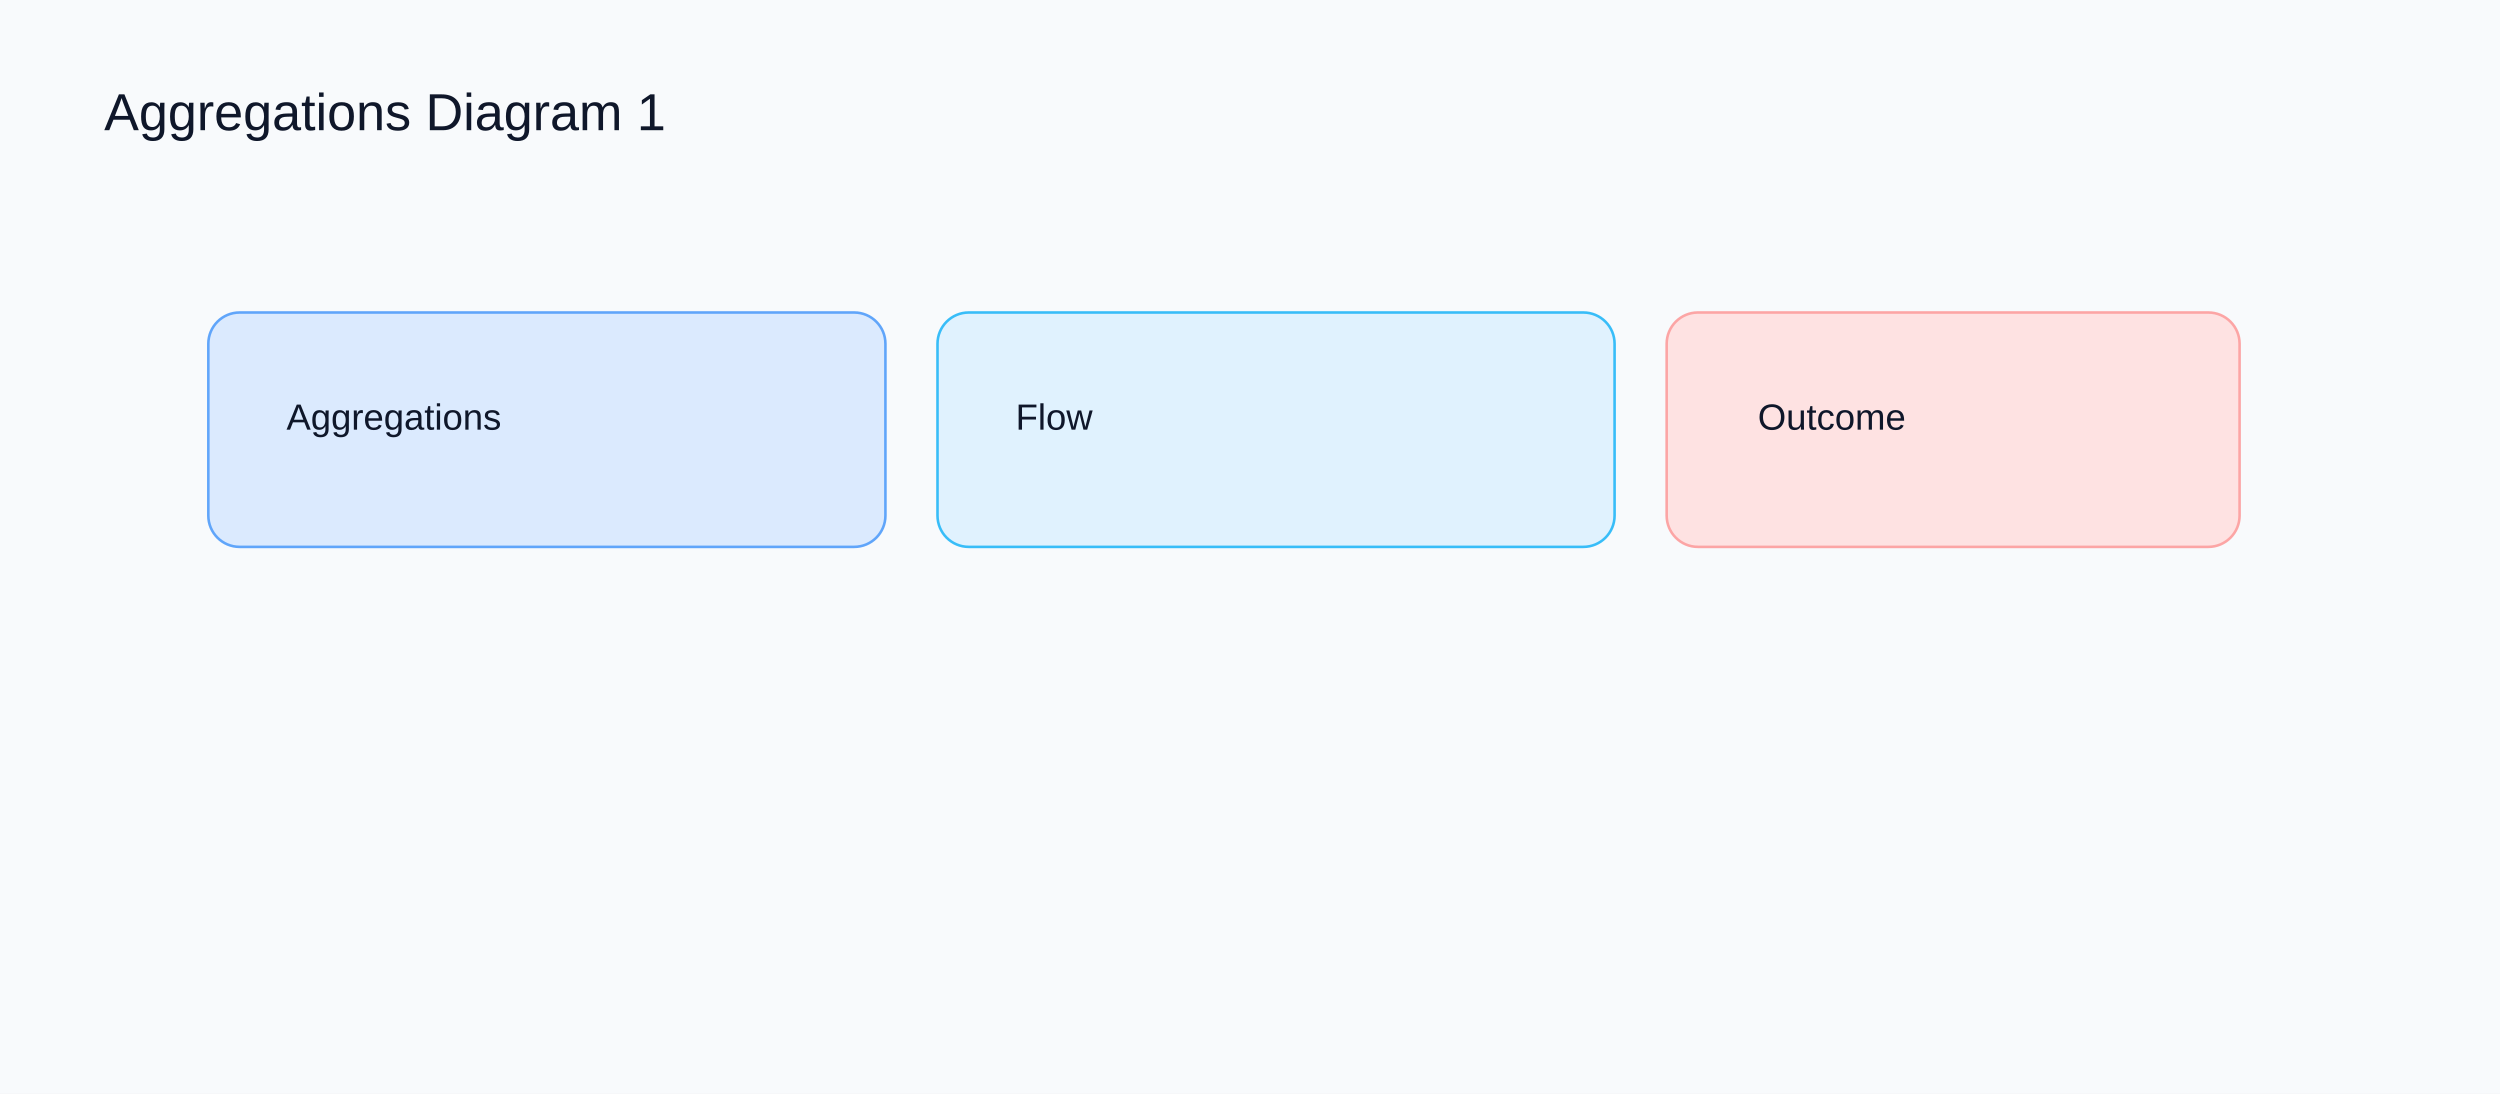
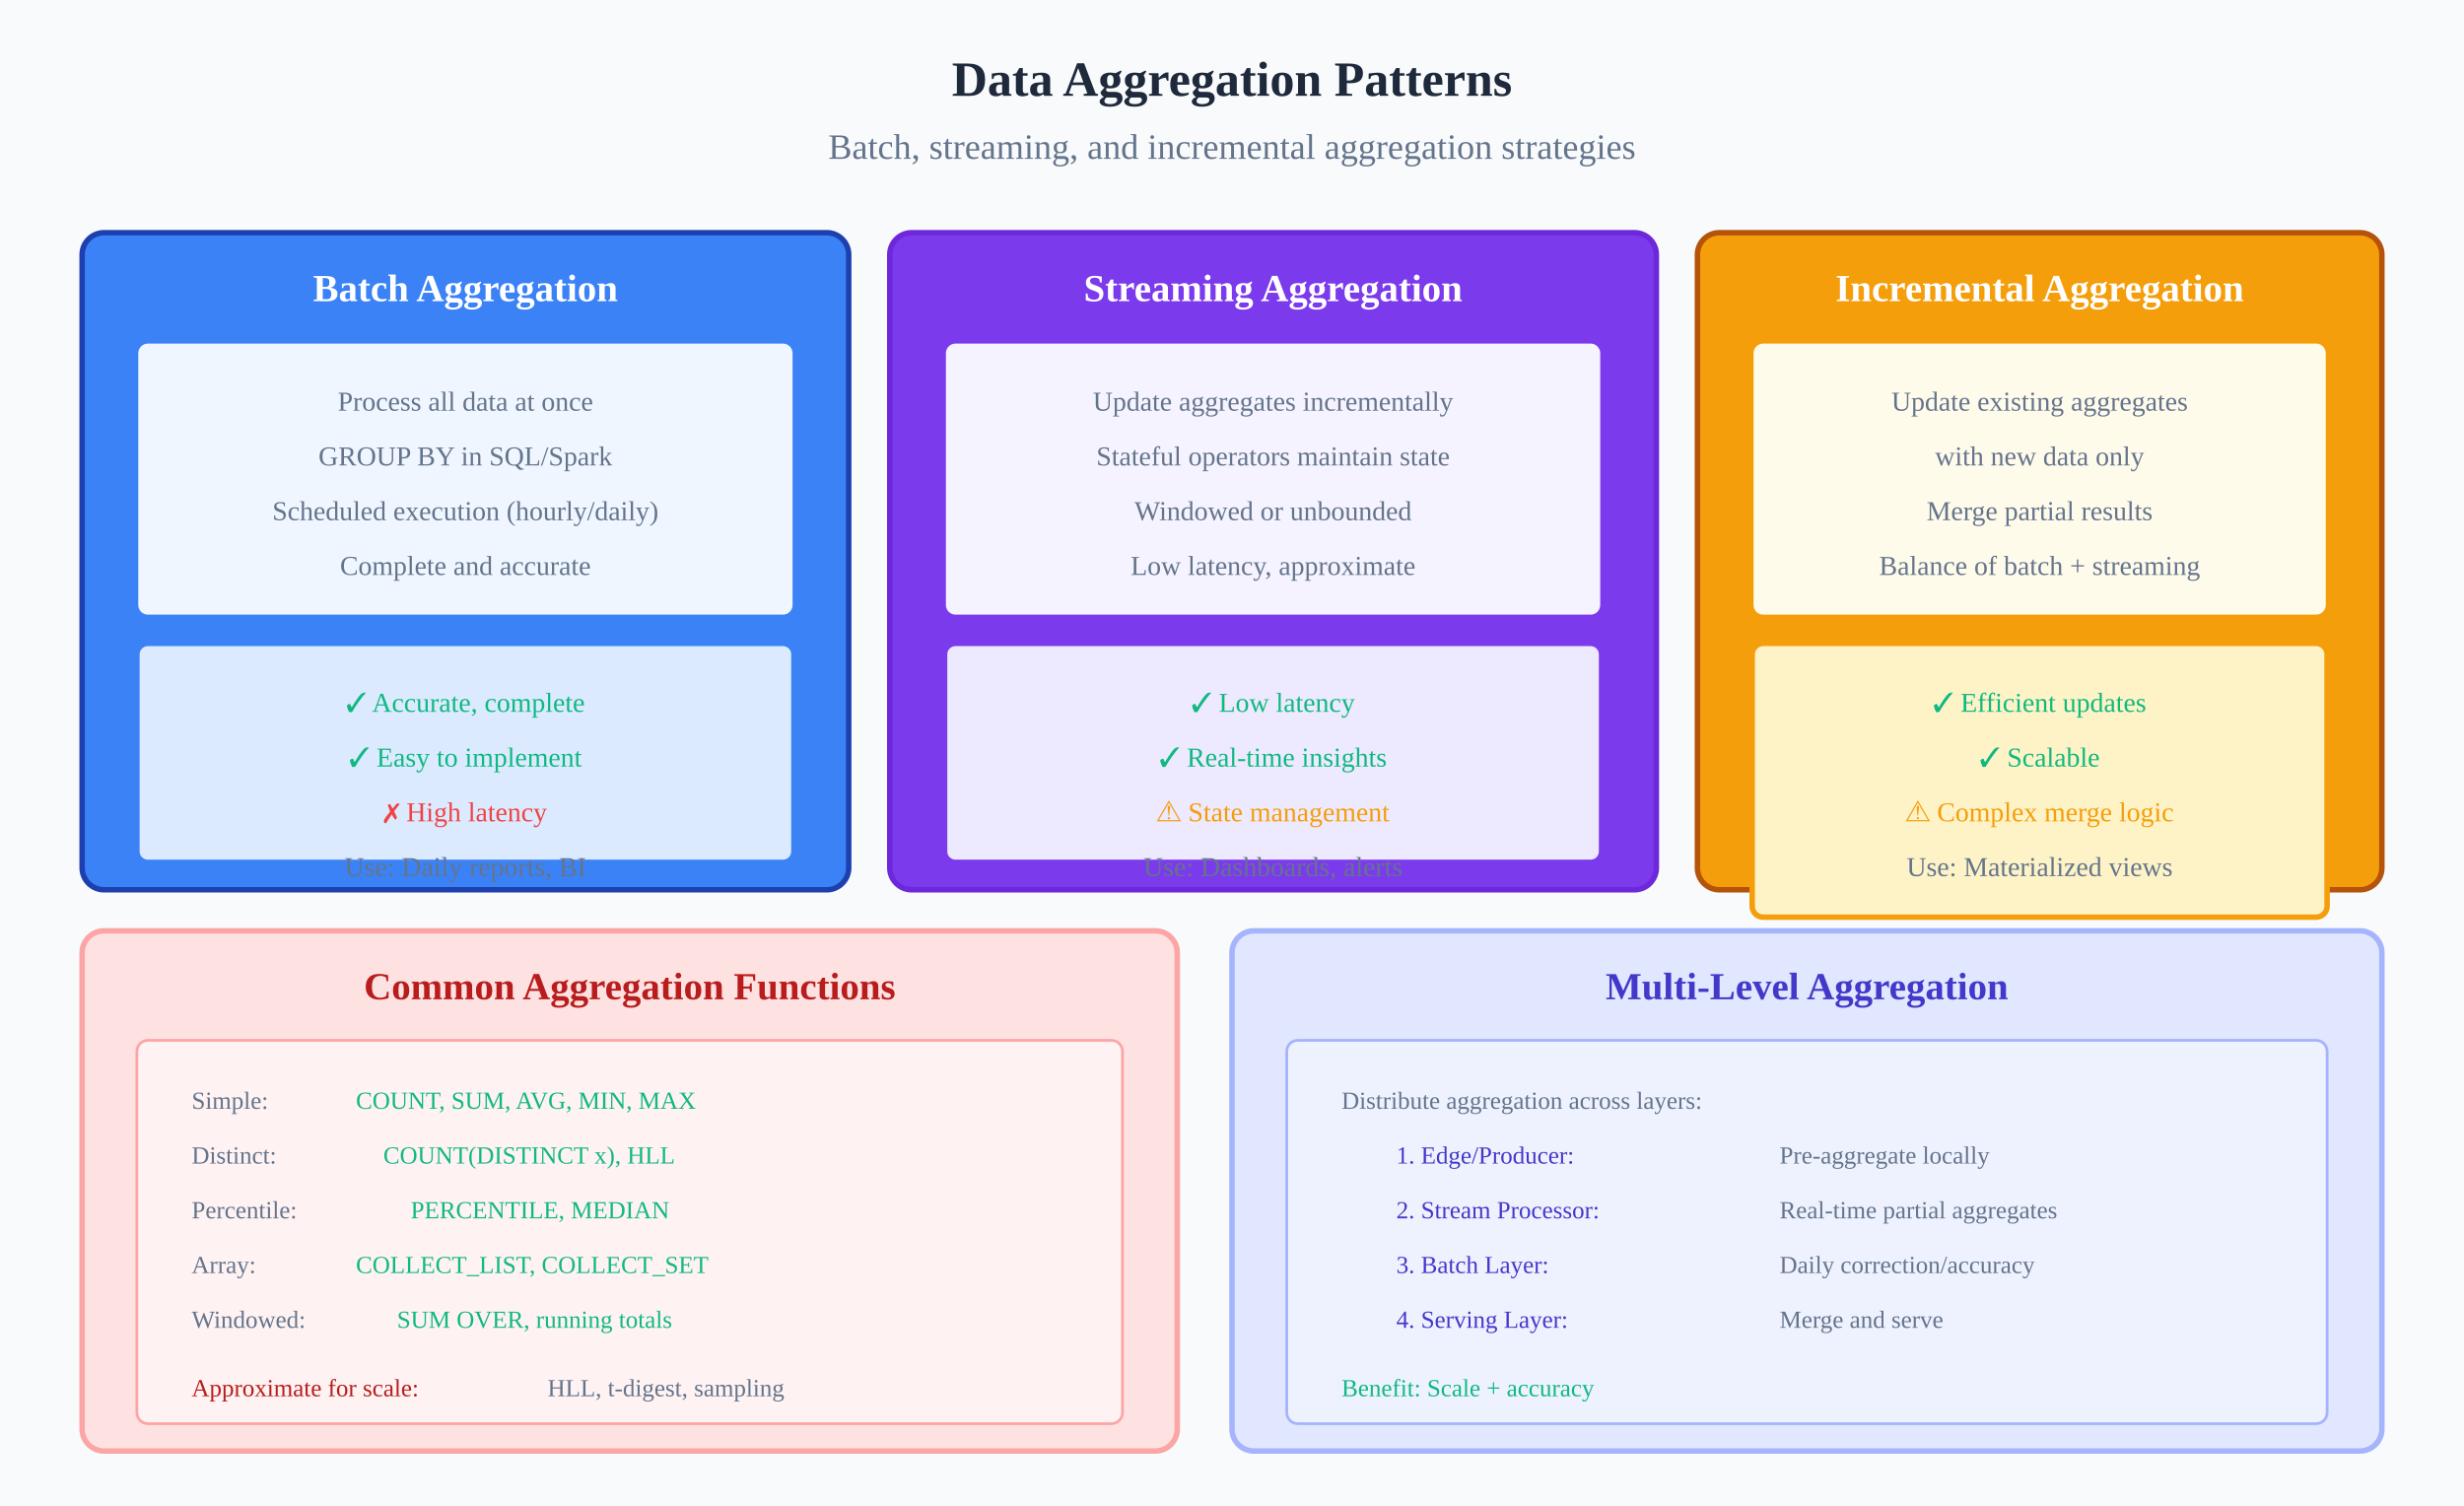
- <svg xmlns="http://www.w3.org/2000/svg" width="960" height="420" viewBox="0 0 960 420">
-   <rect width="960" height="420" fill="#f8fafc" />
-   <text x="40" y="50" font-family="Arial" font-size="20" fill="#0f172a">Aggregations Diagram 1</text>
-   <rect x="80" y="120" width="260" height="90" rx="12" fill="#dbeafe" stroke="#60a5fa" />
-   <text x="110" y="165" font-family="Arial" font-size="14" fill="#0f172a">Aggregations</text>
-   <rect x="360" y="120" width="260" height="90" rx="12" fill="#e0f2fe" stroke="#38bdf8" />
-   <text x="390" y="165" font-family="Arial" font-size="14" fill="#0f172a">Flow</text>
-   <rect x="640" y="120" width="220" height="90" rx="12" fill="#fee2e2" stroke="#fca5a5" />
-   <text x="675" y="165" font-family="Arial" font-size="14" fill="#0f172a">Outcome</text>
+ <svg xmlns="http://www.w3.org/2000/svg" viewBox="0 0 900 550" role="img" aria-labelledby="title desc">
+   <rect width="900" height="550" fill="#f8fafc" />
+   <text x="450" y="35" text-anchor="middle" font-size="18" font-weight="bold" fill="#1e293b">Data Aggregation Patterns</text>
+   <text x="450" y="58" text-anchor="middle" font-size="13" fill="#64748b">Batch, streaming, and incremental aggregation strategies</text>
+   <rect x="30" y="85" width="280" height="240" rx="8" fill="#3b82f6" stroke="#1e40af" stroke-width="2" />
+   <text x="170" y="110" text-anchor="middle" font-size="14" font-weight="bold" fill="white">Batch Aggregation</text>
+   <rect x="50" y="125" width="240" height="100" rx="4" fill="#eff6ff" stroke="#3b82f6" stroke-width="1" />
+   <text x="170" y="150" text-anchor="middle" font-size="10" fill="#64748b">Process all data at once</text>
+   <text x="170" y="170" text-anchor="middle" font-size="10" fill="#64748b">GROUP BY in SQL/Spark</text>
+   <text x="170" y="190" text-anchor="middle" font-size="10" fill="#64748b">Scheduled execution (hourly/daily)</text>
+   <text x="170" y="210" text-anchor="middle" font-size="10" fill="#64748b">Complete and accurate</text>
+   <rect x="50" y="235" width="240" height="80" rx="4" fill="#dbeafe" stroke="#3b82f6" stroke-width="2" />
+   <text x="170" y="260" text-anchor="middle" font-size="10" fill="#10b981">✓ Accurate, complete</text>
+   <text x="170" y="280" text-anchor="middle" font-size="10" fill="#10b981">✓ Easy to implement</text>
+   <text x="170" y="300" text-anchor="middle" font-size="10" fill="#ef4444">✗ High latency</text>
+   <text x="170" y="320" text-anchor="middle" font-size="10" fill="#64748b">Use: Daily reports, BI</text>
+   <rect x="325" y="85" width="280" height="240" rx="8" fill="#7c3aed" stroke="#6d28d9" stroke-width="2" />
+   <text x="465" y="110" text-anchor="middle" font-size="14" font-weight="bold" fill="white">Streaming Aggregation</text>
+   <rect x="345" y="125" width="240" height="100" rx="4" fill="#f5f3ff" stroke="#7c3aed" stroke-width="1" />
+   <text x="465" y="150" text-anchor="middle" font-size="10" fill="#64748b">Update aggregates incrementally</text>
+   <text x="465" y="170" text-anchor="middle" font-size="10" fill="#64748b">Stateful operators maintain state</text>
+   <text x="465" y="190" text-anchor="middle" font-size="10" fill="#64748b">Windowed or unbounded</text>
+   <text x="465" y="210" text-anchor="middle" font-size="10" fill="#64748b">Low latency, approximate</text>
+   <rect x="345" y="235" width="240" height="80" rx="4" fill="#ede9fe" stroke="#7c3aed" stroke-width="2" />
+   <text x="465" y="260" text-anchor="middle" font-size="10" fill="#10b981">✓ Low latency</text>
+   <text x="465" y="280" text-anchor="middle" font-size="10" fill="#10b981">✓ Real-time insights</text>
+   <text x="465" y="300" text-anchor="middle" font-size="10" fill="#f59e0b">⚠ State management</text>
+   <text x="465" y="320" text-anchor="middle" font-size="10" fill="#64748b">Use: Dashboards, alerts</text>
+   <rect x="620" y="85" width="250" height="240" rx="8" fill="#f59e0b" stroke="#b45309" stroke-width="2" />
+   <text x="745" y="110" text-anchor="middle" font-size="14" font-weight="bold" fill="white">Incremental Aggregation</text>
+   <rect x="640" y="125" width="210" height="100" rx="4" fill="#fffbeb" stroke="#f59e0b" stroke-width="1" />
+   <text x="745" y="150" text-anchor="middle" font-size="10" fill="#64748b">Update existing aggregates</text>
+   <text x="745" y="170" text-anchor="middle" font-size="10" fill="#64748b">with new data only</text>
+   <text x="745" y="190" text-anchor="middle" font-size="10" fill="#64748b">Merge partial results</text>
+   <text x="745" y="210" text-anchor="middle" font-size="10" fill="#64748b">Balance of batch + streaming</text>
+   <rect x="640" y="235" width="210" height="100" rx="4" fill="#fef3c7" stroke="#f59e0b" stroke-width="2" />
+   <text x="745" y="260" text-anchor="middle" font-size="10" fill="#10b981">✓ Efficient updates</text>
+   <text x="745" y="280" text-anchor="middle" font-size="10" fill="#10b981">✓ Scalable</text>
+   <text x="745" y="300" text-anchor="middle" font-size="10" fill="#f59e0b">⚠ Complex merge logic</text>
+   <text x="745" y="320" text-anchor="middle" font-size="10" fill="#64748b">Use: Materialized views</text>
+   <rect x="30" y="340" width="400" height="190" rx="8" fill="#fee2e2" stroke="#fca5a5" stroke-width="2" />
+   <text x="230" y="365" text-anchor="middle" font-size="14" font-weight="bold" fill="#b91c1c">Common Aggregation Functions</text>
+   <rect x="50" y="380" width="360" height="140" rx="4" fill="#fef2f2" stroke="#fca5a5" stroke-width="1" />
+   <text x="70" y="405" text-anchor="start" font-size="9" fill="#64748b">Simple:</text>
+   <text x="130" y="405" text-anchor="start" font-size="9" fill="#10b981">COUNT, SUM, AVG, MIN, MAX</text>
+   <text x="70" y="425" text-anchor="start" font-size="9" fill="#64748b">Distinct:</text>
+   <text x="140" y="425" text-anchor="start" font-size="9" fill="#10b981">COUNT(DISTINCT x), HLL</text>
+   <text x="70" y="445" text-anchor="start" font-size="9" fill="#64748b">Percentile:</text>
+   <text x="150" y="445" text-anchor="start" font-size="9" fill="#10b981">PERCENTILE, MEDIAN</text>
+   <text x="70" y="465" text-anchor="start" font-size="9" fill="#64748b">Array:</text>
+   <text x="130" y="465" text-anchor="start" font-size="9" fill="#10b981">COLLECT_LIST, COLLECT_SET</text>
+   <text x="70" y="485" text-anchor="start" font-size="9" fill="#64748b">Windowed:</text>
+   <text x="145" y="485" text-anchor="start" font-size="9" fill="#10b981">SUM OVER, running totals</text>
+   <text x="70" y="510" text-anchor="start" font-size="9" fill="#b91c1c">Approximate for scale:</text>
+   <text x="200" y="510" text-anchor="start" font-size="9" fill="#64748b">HLL, t-digest, sampling</text>
+   <rect x="450" y="340" width="420" height="190" rx="8" fill="#e0e7ff" stroke="#a5b4fc" stroke-width="2" />
+   <text x="660" y="365" text-anchor="middle" font-size="14" font-weight="bold" fill="#4338ca">Multi-Level Aggregation</text>
+   <rect x="470" y="380" width="380" height="140" rx="4" fill="#eef2ff" stroke="#a5b4fc" stroke-width="1" />
+   <text x="490" y="405" text-anchor="start" font-size="9" fill="#64748b">Distribute aggregation across layers:</text>
+   <text x="510" y="425" text-anchor="start" font-size="9" fill="#4338ca">1. Edge/Producer:</text>
+   <text x="650" y="425" text-anchor="start" font-size="9" fill="#64748b">Pre-aggregate locally</text>
+   <text x="510" y="445" text-anchor="start" font-size="9" fill="#4338ca">2. Stream Processor:</text>
+   <text x="650" y="445" text-anchor="start" font-size="9" fill="#64748b">Real-time partial aggregates</text>
+   <text x="510" y="465" text-anchor="start" font-size="9" fill="#4338ca">3. Batch Layer:</text>
+   <text x="650" y="465" text-anchor="start" font-size="9" fill="#64748b">Daily correction/accuracy</text>
+   <text x="510" y="485" text-anchor="start" font-size="9" fill="#4338ca">4. Serving Layer:</text>
+   <text x="650" y="485" text-anchor="start" font-size="9" fill="#64748b">Merge and serve</text>
+   <text x="490" y="510" text-anchor="start" font-size="9" fill="#10b981">Benefit: Scale + accuracy</text>
+   <defs>
+     <marker id="arrow" markerWidth="10" markerHeight="7" refX="9" refY="3.5" orient="auto">
+       <polygon points="0 0, 10 3.5, 0 7" fill="#64748b" />
+     </marker>
+   </defs>
</svg>
